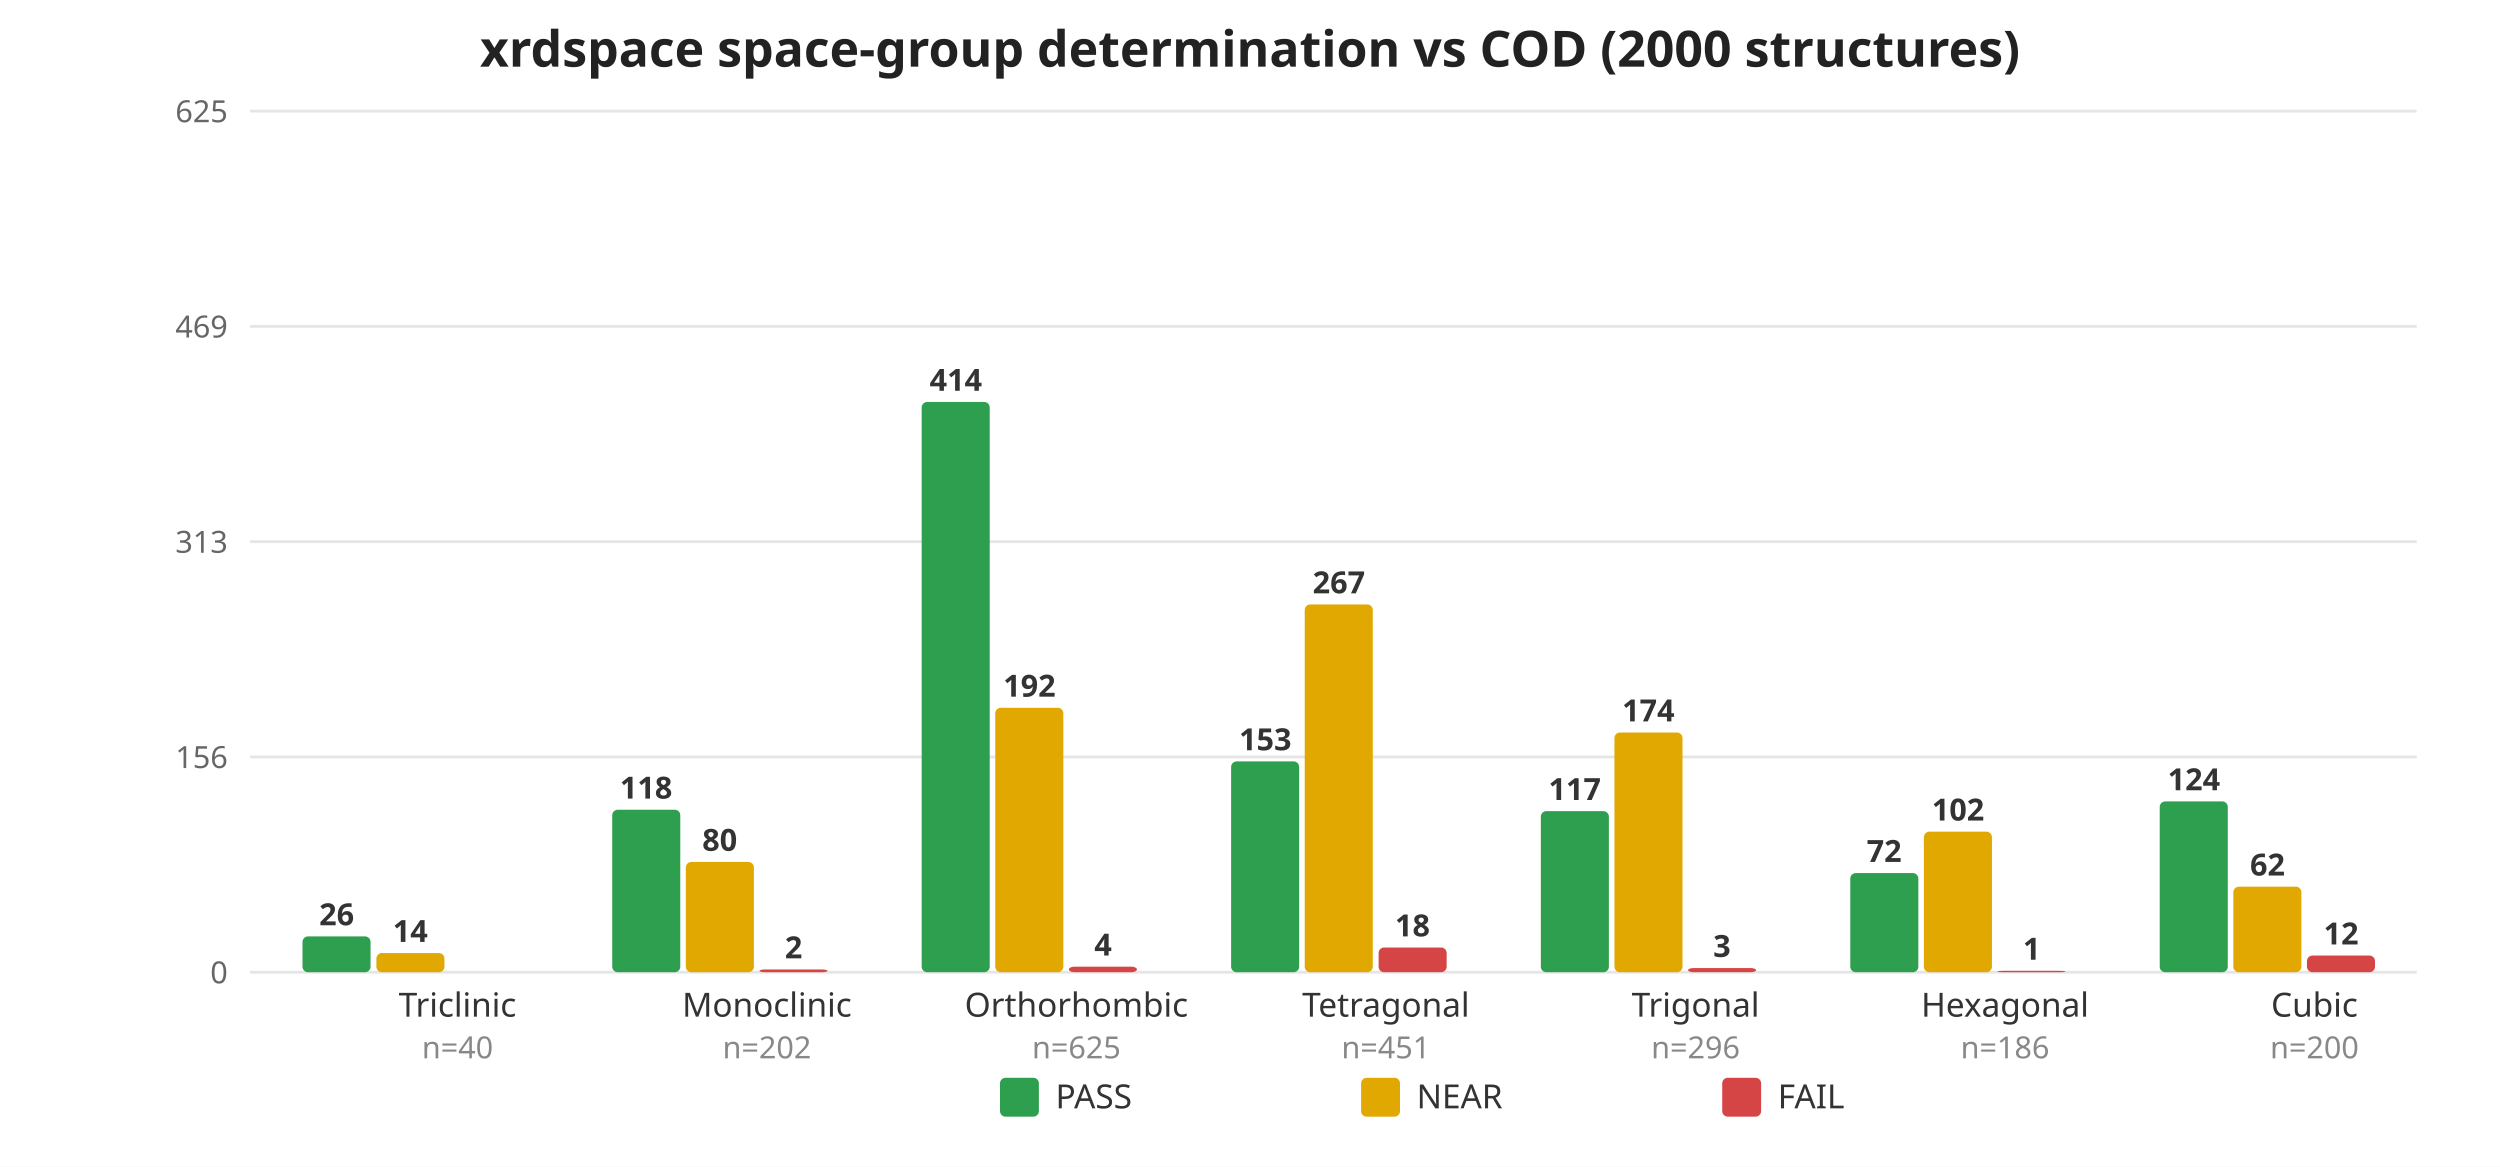
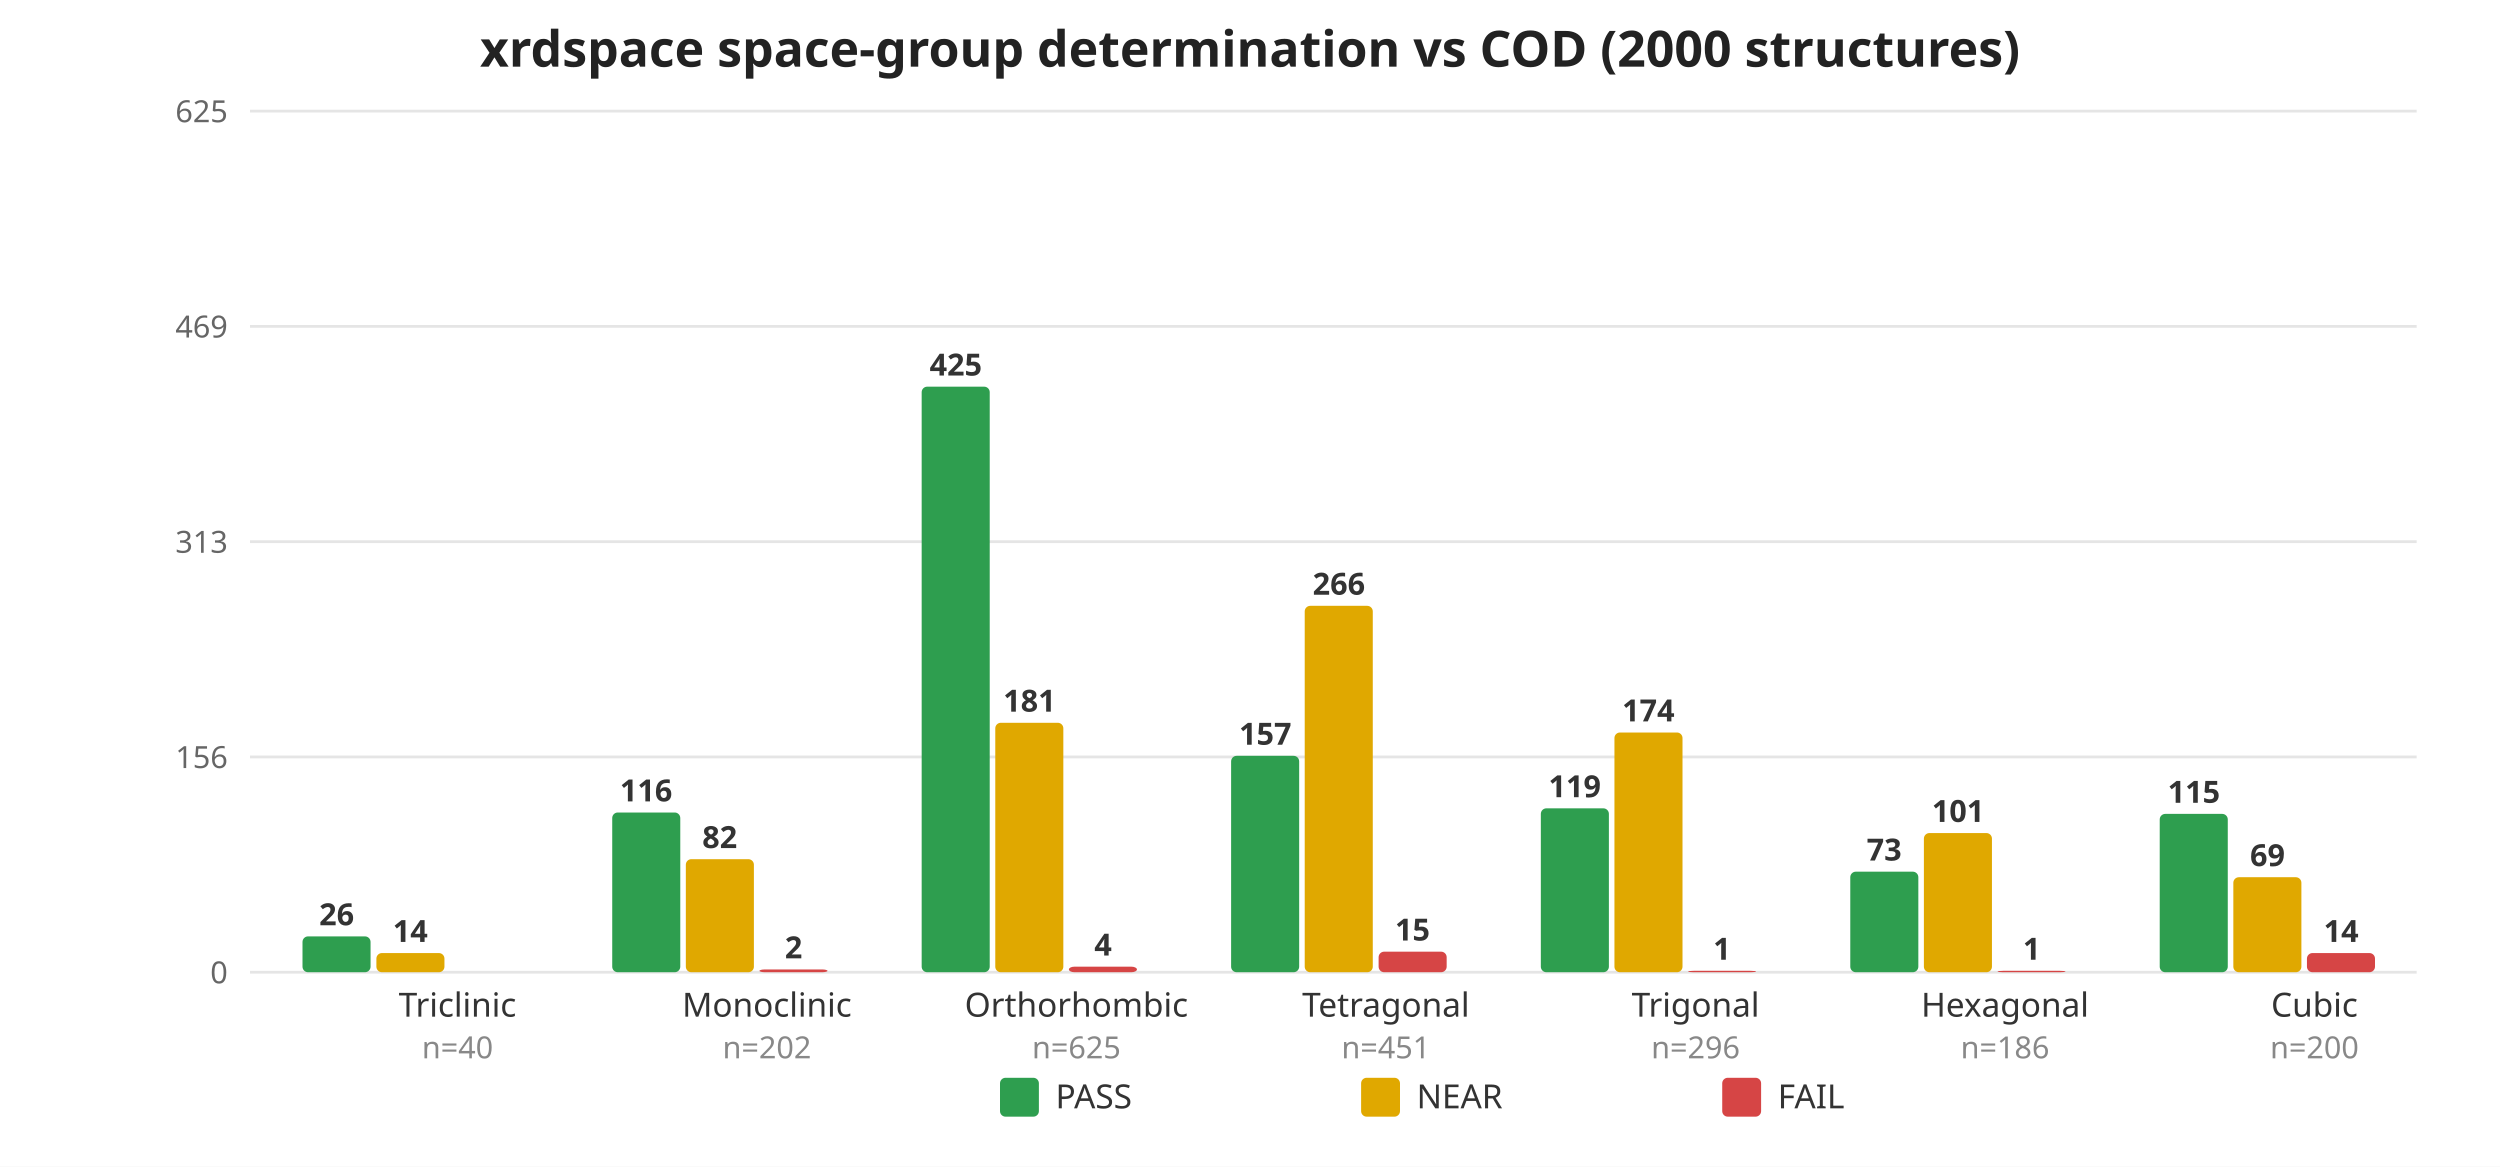
<svg xmlns="http://www.w3.org/2000/svg" width="900" height="420" viewBox="0 0 900 420" font-family="sans-serif">
  <rect x="0" y="0" width="900" height="420" fill="#ffffff" />
  <text x="450" y="24" text-anchor="middle" font-size="18" font-weight="bold" fill="#222">xrdspace space-group determination vs COD (2000 structures)</text>
  <line x1="90" y1="350" x2="870" y2="350" stroke="#e5e5e5" stroke-width="1" />
  <text x="82" y="354" text-anchor="end" font-size="11" fill="#666">0</text>
  <line x1="90" y1="272.5" x2="870" y2="272.5" stroke="#e5e5e5" stroke-width="1" />
  <text x="82" y="276.5" text-anchor="end" font-size="11" fill="#666">156</text>
  <line x1="90" y1="195" x2="870" y2="195" stroke="#e5e5e5" stroke-width="1" />
  <text x="82" y="199" text-anchor="end" font-size="11" fill="#666">313</text>
  <line x1="90" y1="117.5" x2="870" y2="117.5" stroke="#e5e5e5" stroke-width="1" />
  <text x="82" y="121.5" text-anchor="end" font-size="11" fill="#666">469</text>
  <line x1="90" y1="40" x2="870" y2="40" stroke="#e5e5e5" stroke-width="1" />
  <text x="82" y="44" text-anchor="end" font-size="11" fill="#666">625</text>
  <rect x="108.9" y="337.1" width="24.5" height="12.9" fill="#2e9e4f" rx="2" />
  <text x="121.2" y="333.1" text-anchor="middle" font-size="11" fill="#333" font-weight="bold">26</text>
  <rect x="135.5" y="343.1" width="24.5" height="6.9" fill="#e0a800" rx="2" />
  <text x="147.7" y="339.1" text-anchor="middle" font-size="11" fill="#333" font-weight="bold">14</text>
  <rect x="162.0" y="350.0" width="24.5" height="0.0" fill="#d64545" rx="2" />
  <text x="164.7" y="366" text-anchor="middle" font-size="12" fill="#333">Triclinic</text>
  <text x="164.7" y="381" text-anchor="middle" font-size="11" fill="#888">n=40</text>
-   <rect x="220.4" y="291.5" width="24.5" height="58.5" fill="#2e9e4f" rx="2" />
-   <text x="232.6" y="287.5" text-anchor="middle" font-size="11" fill="#333" font-weight="bold">118</text>
-   <rect x="246.9" y="310.3" width="24.5" height="39.7" fill="#e0a800" rx="2" />
-   <text x="259.1" y="306.3" text-anchor="middle" font-size="11" fill="#333" font-weight="bold">80</text>
+   <rect x="220.4" y="292.5" width="24.5" height="57.5" fill="#2e9e4f" rx="2" />
+   <text x="232.6" y="288.5" text-anchor="middle" font-size="11" fill="#333" font-weight="bold">116</text>
+   <rect x="246.9" y="309.3" width="24.5" height="40.7" fill="#e0a800" rx="2" />
+   <text x="259.1" y="305.3" text-anchor="middle" font-size="11" fill="#333" font-weight="bold">82</text>
  <rect x="273.4" y="349.0" width="24.5" height="1.0" fill="#d64545" rx="2" />
  <text x="285.7" y="345.0" text-anchor="middle" font-size="11" fill="#333" font-weight="bold">2</text>
  <text x="276.1" y="366" text-anchor="middle" font-size="12" fill="#333">Monoclinic</text>
  <text x="276.1" y="381" text-anchor="middle" font-size="11" fill="#888">n=202</text>
-   <rect x="331.8" y="144.7" width="24.5" height="205.3" fill="#2e9e4f" rx="2" />
-   <text x="344.1" y="140.7" text-anchor="middle" font-size="11" fill="#333" font-weight="bold">414</text>
-   <rect x="358.3" y="254.8" width="24.5" height="95.2" fill="#e0a800" rx="2" />
-   <text x="370.6" y="250.8" text-anchor="middle" font-size="11" fill="#333" font-weight="bold">192</text>
+   <rect x="331.8" y="139.2" width="24.5" height="210.8" fill="#2e9e4f" rx="2" />
+   <text x="344.1" y="135.2" text-anchor="middle" font-size="11" fill="#333" font-weight="bold">425</text>
+   <rect x="358.3" y="260.2" width="24.5" height="89.8" fill="#e0a800" rx="2" />
+   <text x="370.6" y="256.2" text-anchor="middle" font-size="11" fill="#333" font-weight="bold">181</text>
  <rect x="384.8" y="348.0" width="24.5" height="2.0" fill="#d64545" rx="2" />
  <text x="397.1" y="344.0" text-anchor="middle" font-size="11" fill="#333" font-weight="bold">4</text>
  <text x="387.5" y="366" text-anchor="middle" font-size="12" fill="#333">Orthorhombic</text>
  <text x="387.5" y="381" text-anchor="middle" font-size="11" fill="#888">n=625</text>
-   <rect x="443.2" y="274.1" width="24.5" height="75.9" fill="#2e9e4f" rx="2" />
-   <text x="455.5" y="270.1" text-anchor="middle" font-size="11" fill="#333" font-weight="bold">153</text>
-   <rect x="469.7" y="217.6" width="24.5" height="132.4" fill="#e0a800" rx="2" />
-   <text x="482.0" y="213.6" text-anchor="middle" font-size="11" fill="#333" font-weight="bold">267</text>
-   <rect x="496.3" y="341.1" width="24.5" height="8.9" fill="#d64545" rx="2" />
-   <text x="508.5" y="337.1" text-anchor="middle" font-size="11" fill="#333" font-weight="bold">18</text>
+   <rect x="443.2" y="272.1" width="24.5" height="77.9" fill="#2e9e4f" rx="2" />
+   <text x="455.5" y="268.1" text-anchor="middle" font-size="11" fill="#333" font-weight="bold">157</text>
+   <rect x="469.7" y="218.1" width="24.5" height="131.9" fill="#e0a800" rx="2" />
+   <text x="482.0" y="214.1" text-anchor="middle" font-size="11" fill="#333" font-weight="bold">266</text>
+   <rect x="496.3" y="342.6" width="24.5" height="7.4" fill="#d64545" rx="2" />
+   <text x="508.5" y="338.6" text-anchor="middle" font-size="11" fill="#333" font-weight="bold">15</text>
  <text x="498.9" y="366" text-anchor="middle" font-size="12" fill="#333">Tetragonal</text>
  <text x="498.9" y="381" text-anchor="middle" font-size="11" fill="#888">n=451</text>
-   <rect x="554.7" y="292.0" width="24.5" height="58.0" fill="#2e9e4f" rx="2" />
-   <text x="566.9" y="288.0" text-anchor="middle" font-size="11" fill="#333" font-weight="bold">117</text>
+   <rect x="554.7" y="291.0" width="24.5" height="59.0" fill="#2e9e4f" rx="2" />
+   <text x="566.9" y="287.0" text-anchor="middle" font-size="11" fill="#333" font-weight="bold">119</text>
  <rect x="581.2" y="263.7" width="24.5" height="86.3" fill="#e0a800" rx="2" />
  <text x="593.4" y="259.7" text-anchor="middle" font-size="11" fill="#333" font-weight="bold">174</text>
-   <rect x="607.7" y="348.5" width="24.5" height="1.5" fill="#d64545" rx="2" />
-   <text x="619.9" y="344.5" text-anchor="middle" font-size="11" fill="#333" font-weight="bold">3</text>
+   <rect x="607.7" y="349.5" width="24.5" height="0.5" fill="#d64545" rx="2" />
+   <text x="619.9" y="345.5" text-anchor="middle" font-size="11" fill="#333" font-weight="bold">1</text>
  <text x="610.4" y="366" text-anchor="middle" font-size="12" fill="#333">Trigonal</text>
  <text x="610.4" y="381" text-anchor="middle" font-size="11" fill="#888">n=296</text>
-   <rect x="666.1" y="314.3" width="24.5" height="35.7" fill="#2e9e4f" rx="2" />
-   <text x="678.3" y="310.3" text-anchor="middle" font-size="11" fill="#333" font-weight="bold">72</text>
-   <rect x="692.6" y="299.4" width="24.5" height="50.6" fill="#e0a800" rx="2" />
-   <text x="704.9" y="295.4" text-anchor="middle" font-size="11" fill="#333" font-weight="bold">102</text>
+   <rect x="666.1" y="313.8" width="24.5" height="36.2" fill="#2e9e4f" rx="2" />
+   <text x="678.3" y="309.8" text-anchor="middle" font-size="11" fill="#333" font-weight="bold">73</text>
+   <rect x="692.6" y="299.9" width="24.5" height="50.1" fill="#e0a800" rx="2" />
+   <text x="704.9" y="295.9" text-anchor="middle" font-size="11" fill="#333" font-weight="bold">101</text>
  <rect x="719.1" y="349.5" width="24.5" height="0.5" fill="#d64545" rx="2" />
  <text x="731.4" y="345.5" text-anchor="middle" font-size="11" fill="#333" font-weight="bold">1</text>
  <text x="721.8" y="366" text-anchor="middle" font-size="12" fill="#333">Hexagonal</text>
  <text x="721.8" y="381" text-anchor="middle" font-size="11" fill="#888">n=186</text>
-   <rect x="777.5" y="288.5" width="24.5" height="61.5" fill="#2e9e4f" rx="2" />
-   <text x="789.8" y="284.5" text-anchor="middle" font-size="11" fill="#333" font-weight="bold">124</text>
-   <rect x="804.0" y="319.2" width="24.5" height="30.8" fill="#e0a800" rx="2" />
-   <text x="816.3" y="315.2" text-anchor="middle" font-size="11" fill="#333" font-weight="bold">62</text>
-   <rect x="830.5" y="344.0" width="24.5" height="6.0" fill="#d64545" rx="2" />
-   <text x="842.8" y="340.0" text-anchor="middle" font-size="11" fill="#333" font-weight="bold">12</text>
+   <rect x="777.5" y="293.0" width="24.5" height="57.0" fill="#2e9e4f" rx="2" />
+   <text x="789.8" y="289.0" text-anchor="middle" font-size="11" fill="#333" font-weight="bold">115</text>
+   <rect x="804.0" y="315.8" width="24.5" height="34.2" fill="#e0a800" rx="2" />
+   <text x="816.3" y="311.8" text-anchor="middle" font-size="11" fill="#333" font-weight="bold">69</text>
+   <rect x="830.5" y="343.1" width="24.5" height="6.9" fill="#d64545" rx="2" />
+   <text x="842.8" y="339.1" text-anchor="middle" font-size="11" fill="#333" font-weight="bold">14</text>
  <text x="833.2" y="366" text-anchor="middle" font-size="12" fill="#333">Cubic</text>
  <text x="833.2" y="381" text-anchor="middle" font-size="11" fill="#888">n=200</text>
  <rect x="360" y="388" width="14" height="14" fill="#2e9e4f" rx="2" />
  <text x="380" y="399" font-size="12" fill="#333">PASS</text>
  <rect x="490" y="388" width="14" height="14" fill="#e0a800" rx="2" />
  <text x="510" y="399" font-size="12" fill="#333">NEAR</text>
  <rect x="620" y="388" width="14" height="14" fill="#d64545" rx="2" />
  <text x="640" y="399" font-size="12" fill="#333">FAIL</text>
</svg>
